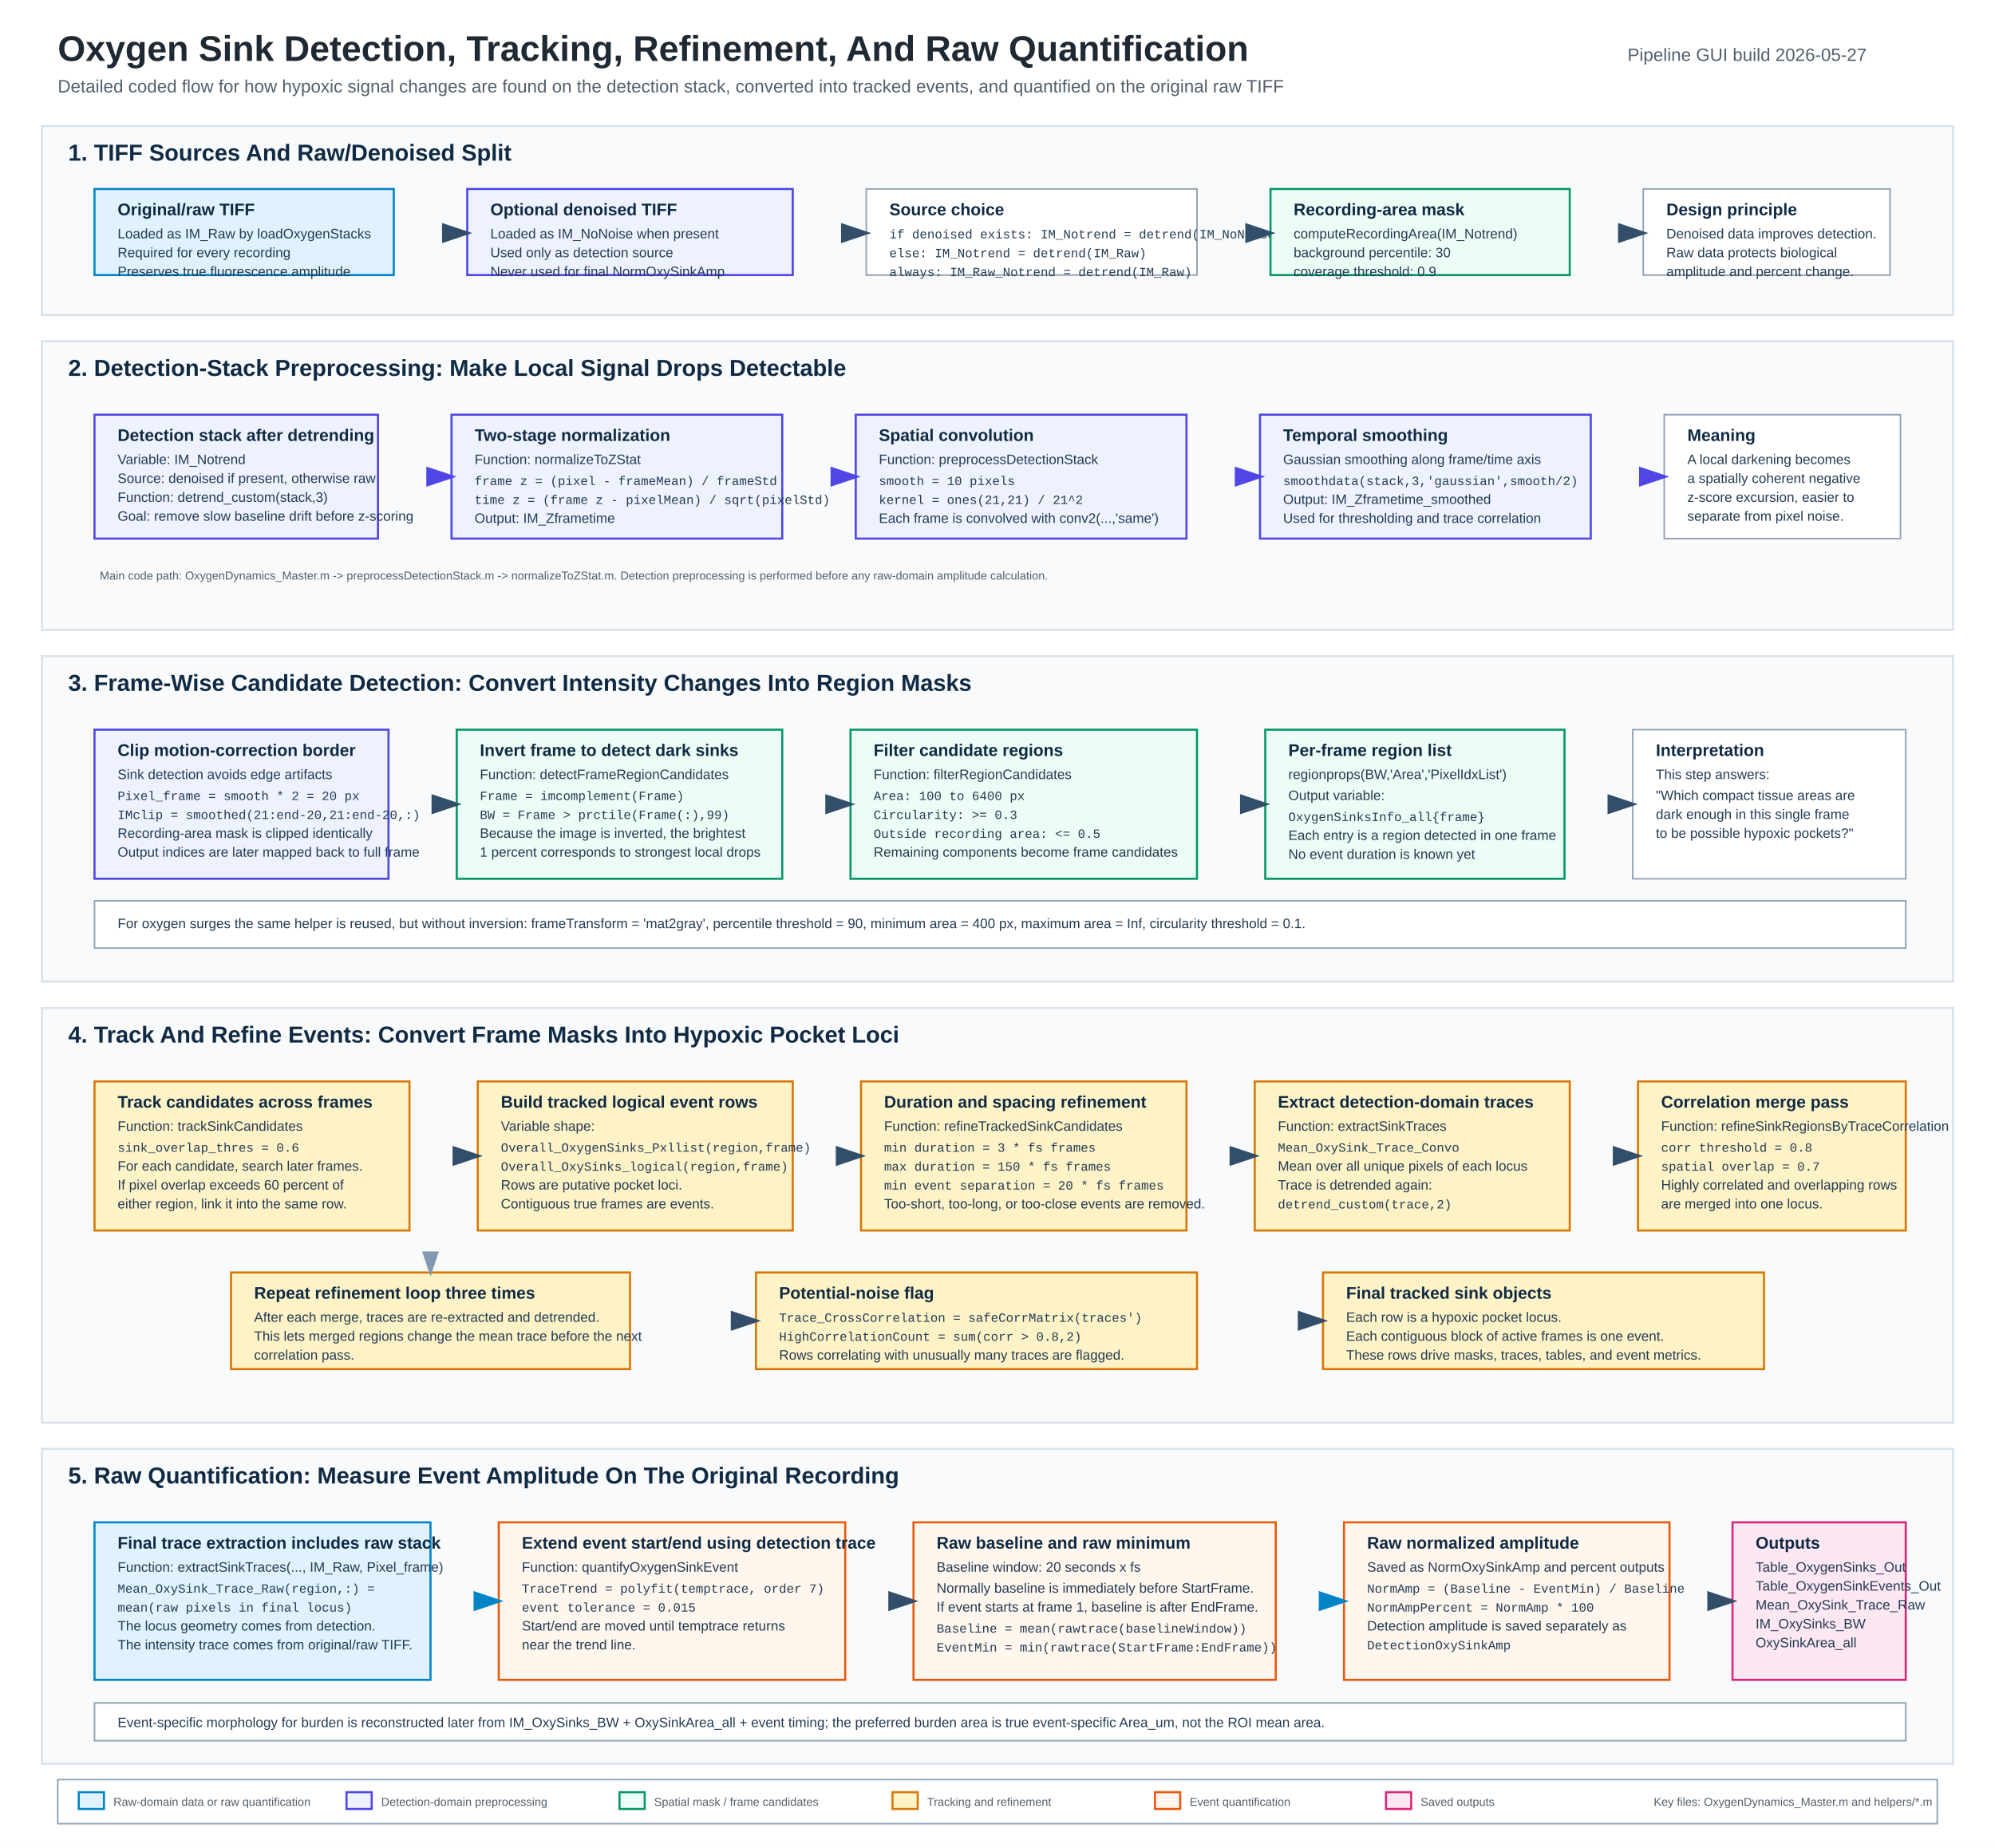
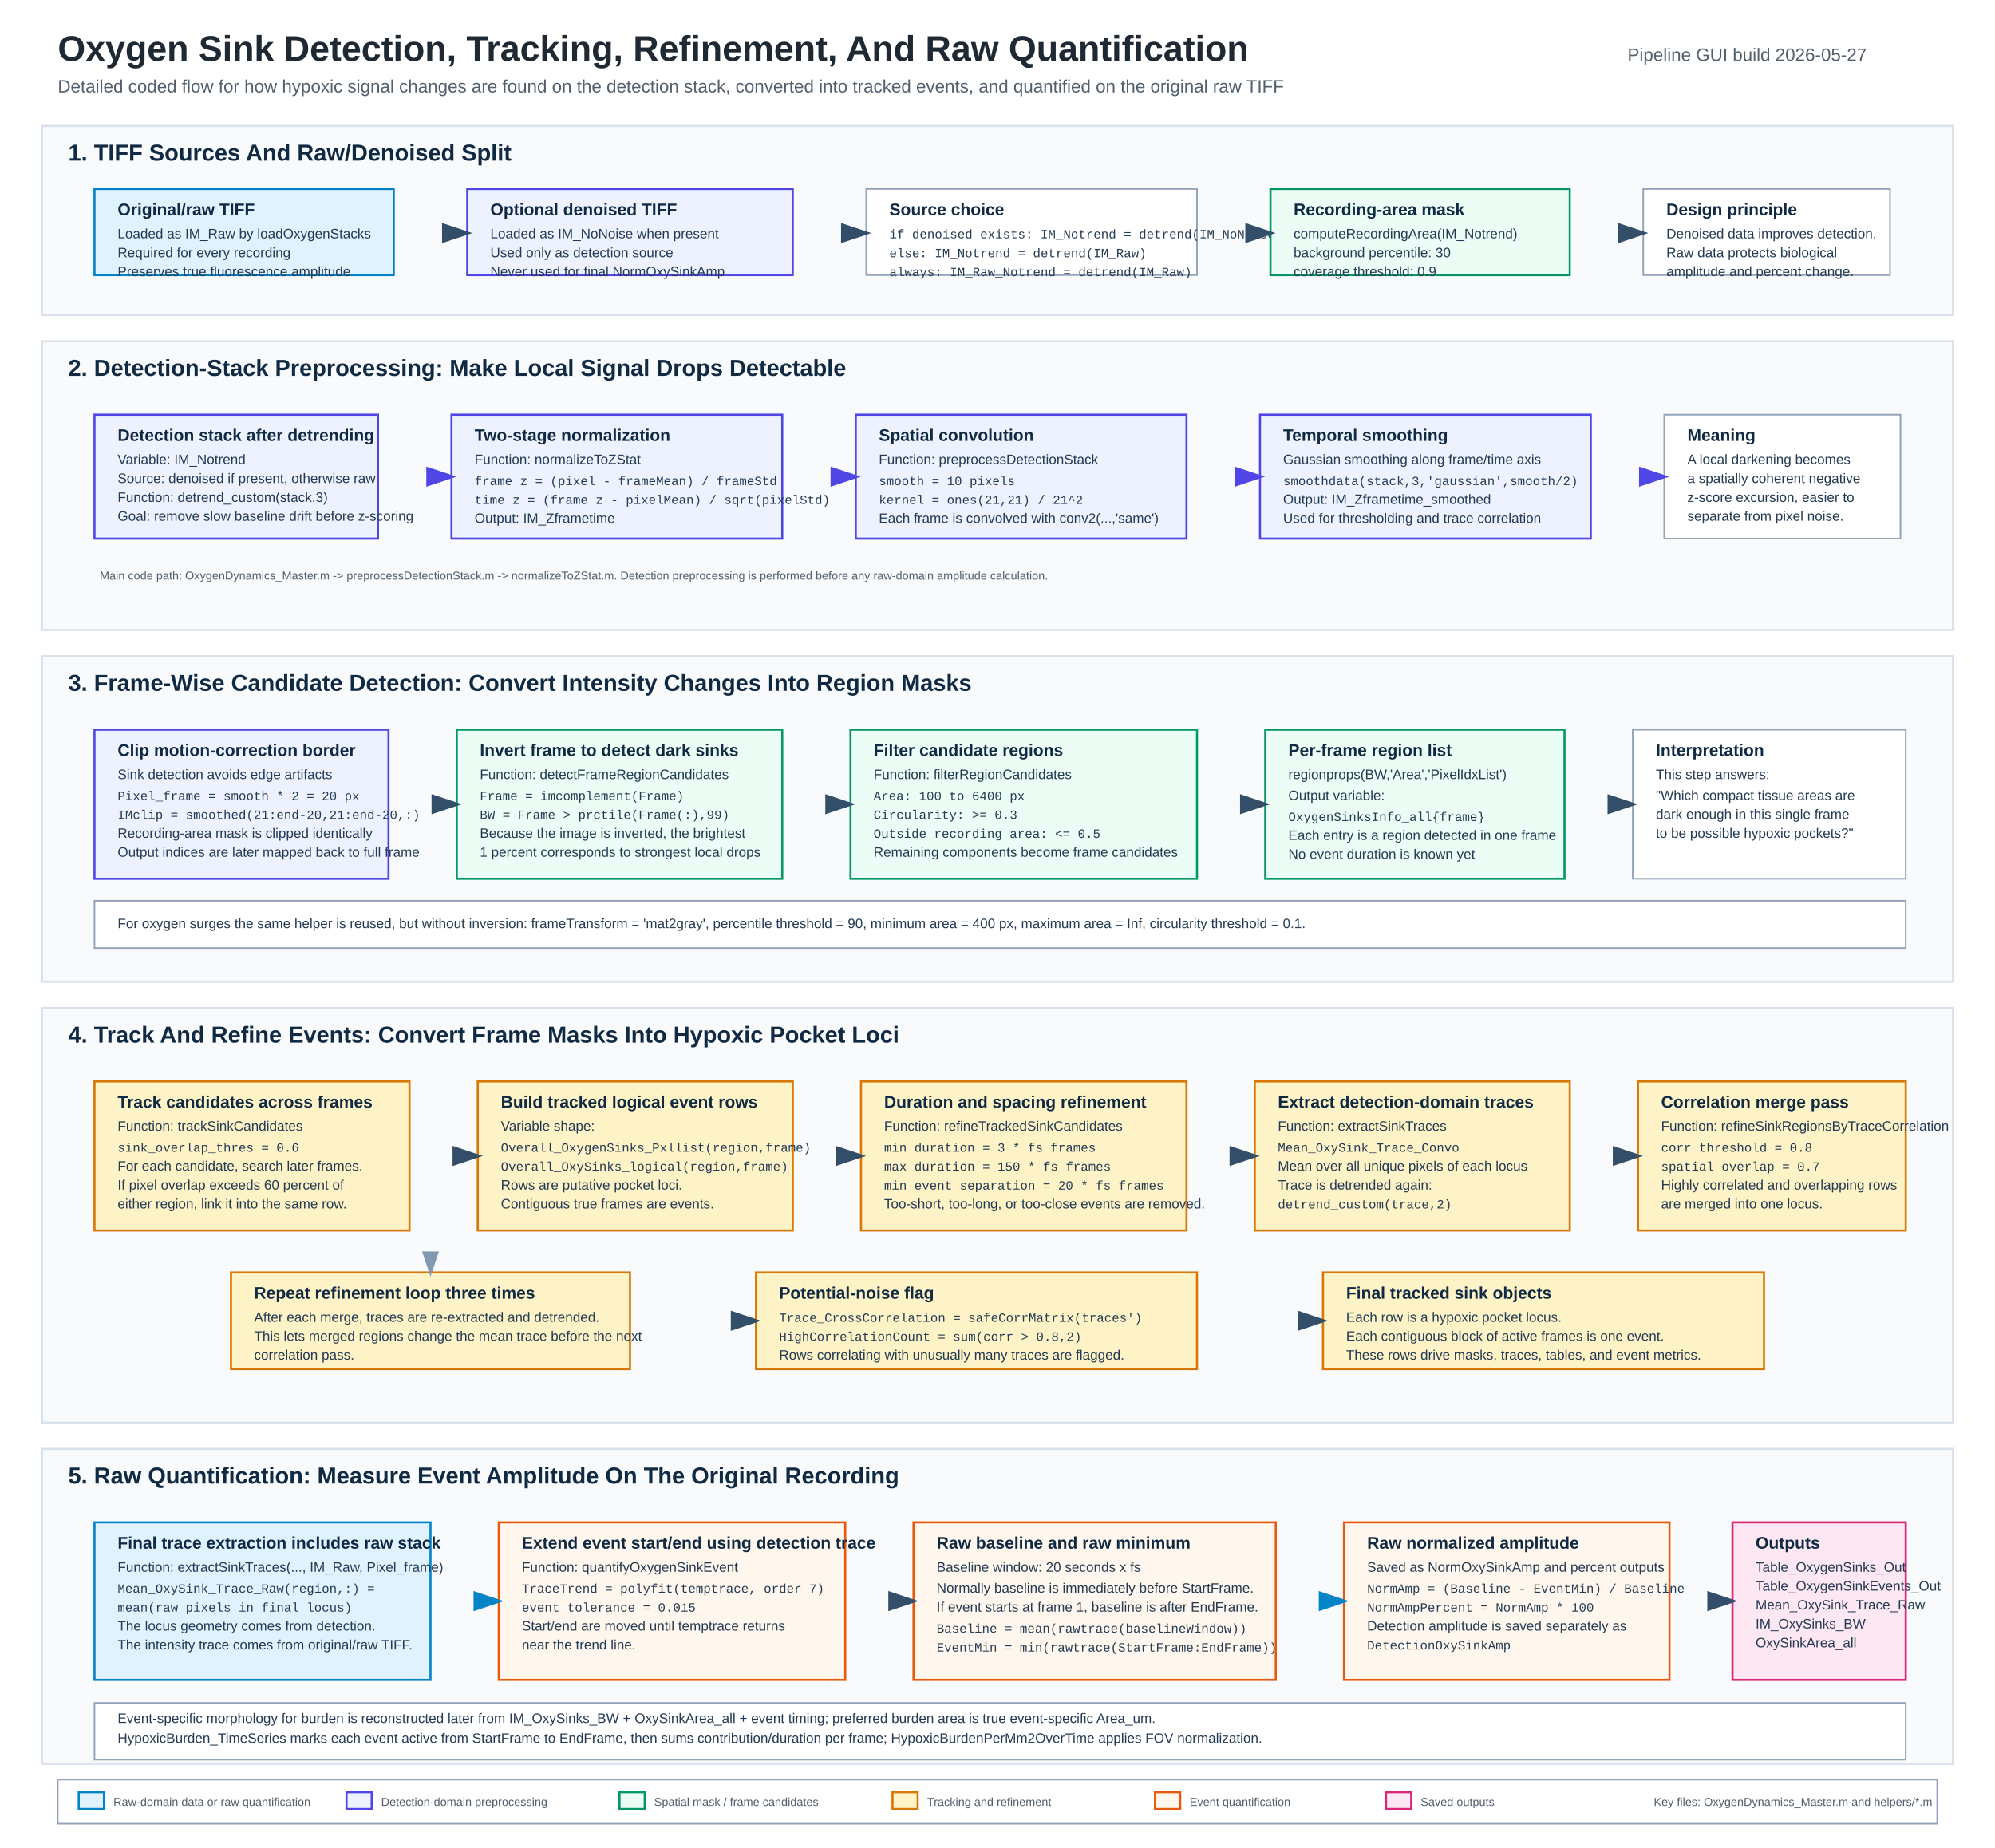
<svg xmlns="http://www.w3.org/2000/svg" id="Layer_1" version="1.1" viewBox="0 0 1900 1760">
  <defs>
    <style>
      .st0 {
        fill: none;
      }

      .st1 {
        font-family: CourierNewPSMT, 'Courier New';
        font-size: 12px;
      }

      .st1, .st2 {
        fill: #243b53;
      }

      .st1, .st2, .st3, .st4, .st5, .st6, .st7 {
        isolation: isolate;
      }

      .st2 {
        font-size: 13px;
      }

      .st2, .st3, .st4 {
        font-family: ArialMT, Arial;
      }

      .st3 {
        font-size: 17px;
      }

      .st3, .st4 {
        fill: #52606d;
      }

      .st8 {
        fill: #f8fafc;
        stroke: #d9e2ec;
      }

      .st8, .st9, .st10, .st11, .st12, .st13, .st14 {
        stroke-width: 2px;
      }

      .st9 {
        fill: #ecfdf5;
        stroke: #059669;
      }

      .st15 {
        stroke: #94a3b8;
        stroke-width: 1.5px;
      }

      .st15, .st16 {
        fill: #fff;
      }

      .st4 {
        font-size: 11px;
      }

      .st5 {
        font-size: 22px;
      }

      .st5, .st6 {
        fill: #102a43;
      }

      .st5, .st6, .st7 {
        font-family: Arial-BoldMT, Arial;
        font-weight: 700;
      }

      .st6 {
        font-size: 16px;
      }

      .st17 {
        fill: #829ab1;
      }

      .st7 {
        fill: #1f2933;
        font-size: 34px;
      }

      .st10 {
        fill: #fce7f3;
        stroke: #db2777;
      }

      .st18 {
        fill: #4f46e5;
      }

      .st11 {
        fill: #fff7ed;
        stroke: #ea580c;
      }

      .st12 {
        fill: #e0f2fe;
        stroke: #0284c7;
      }

      .st13 {
        fill: #fef3c7;
        stroke: #d97706;
      }

      .st14 {
        fill: #eef2ff;
        stroke: #4f46e5;
      }

      .st19 {
        fill: #0284c7;
      }

      .st20 {
        fill: #334e68;
      }
    </style>
  </defs>
  <rect class="st16" width="1900" height="1760" />
  <text class="st7" transform="translate(55 58)">
    <tspan x="0" y="0">Oxygen Sink Detection, Tracking, Refinement, And Raw Quantification</tspan>
  </text>
  <text class="st3" transform="translate(55 88)">
    <tspan x="0" y="0">Detailed coded flow for how hypoxic signal changes are found on the detection stack, converted into tracked events, and quantified on the original raw TIFF</tspan>
  </text>
  <text class="st3" transform="translate(1550 58)">
    <tspan x="0" y="0">Pipeline GUI build 2026-05-27</tspan>
  </text>
  <rect class="st8" x="40" y="120" width="1820" height="180" />
  <rect class="st8" x="40" y="325" width="1820" height="275" />
  <rect class="st8" x="40" y="625" width="1820" height="310" />
  <rect class="st8" x="40" y="960" width="1820" height="395" />
  <rect class="st8" x="40" y="1380" width="1820" height="300" />
  <text class="st5" transform="translate(65 153)">
    <tspan x="0" y="0">1. TIFF Sources And Raw/Denoised Split</tspan>
  </text>
  <text class="st5" transform="translate(65 358)">
    <tspan x="0" y="0">2. Detection-Stack Preprocessing: Make Local Signal Drops Detectable</tspan>
  </text>
  <text class="st5" transform="translate(65 658)">
    <tspan x="0" y="0">3. Frame-Wise Candidate Detection: Convert Intensity Changes Into Region Masks</tspan>
  </text>
  <text class="st5" transform="translate(65 993)">
    <tspan x="0" y="0">4. Track And Refine Events: Convert Frame Masks Into Hypoxic Pocket Loci</tspan>
  </text>
  <text class="st5" transform="translate(65 1413)">
    <tspan x="0" y="0">5. Raw Quantification: Measure Event Amplitude On The Original Recording</tspan>
  </text>
  <rect class="st12" x="90" y="180" width="285" height="82" />
  <text class="st6" transform="translate(112 205)">
    <tspan x="0" y="0">Original/raw TIFF</tspan>
  </text>
  <text class="st2" transform="translate(112 227)">
    <tspan x="0" y="0">Loaded as IM_Raw by loadOxygenStacks</tspan>
  </text>
  <text class="st2" transform="translate(112 245)">
    <tspan x="0" y="0">Required for every recording</tspan>
  </text>
  <text class="st2" transform="translate(112 263)">
    <tspan x="0" y="0">Preserves true fluorescence amplitude</tspan>
  </text>
  <rect class="st14" x="445" y="180" width="310" height="82" />
  <text class="st6" transform="translate(467 205)">
    <tspan x="0" y="0">Optional denoised TIFF</tspan>
  </text>
  <text class="st2" transform="translate(467 227)">
    <tspan x="0" y="0">Loaded as IM_NoNoise when present</tspan>
  </text>
  <text class="st2" transform="translate(467 245)">
    <tspan x="0" y="0">Used only as detection source</tspan>
  </text>
  <text class="st2" transform="translate(467 263)">
    <tspan x="0" y="0">Never used for final NormOxySinkAmp</tspan>
  </text>
  <rect class="st15" x="825" y="180" width="315" height="82" />
  <text class="st6" transform="translate(847 205)">
    <tspan x="0" y="0">Source choice</tspan>
  </text>
  <text class="st1" transform="translate(847 227)">
    <tspan x="0" y="0">if denoised exists: IM_Notrend = detrend(IM_NoNoise)</tspan>
  </text>
  <text class="st1" transform="translate(847 245)">
    <tspan x="0" y="0">else: IM_Notrend = detrend(IM_Raw)</tspan>
  </text>
  <text class="st1" transform="translate(847 263)">
    <tspan x="0" y="0">always: IM_Raw_Notrend = detrend(IM_Raw)</tspan>
  </text>
  <rect class="st9" x="1210" y="180" width="285" height="82" />
  <text class="st6" transform="translate(1232 205)">
    <tspan x="0" y="0">Recording-area mask</tspan>
  </text>
  <text class="st2" transform="translate(1232 227)">
    <tspan x="0" y="0">computeRecordingArea(IM_Notrend)</tspan>
  </text>
  <text class="st2" transform="translate(1232 245)">
    <tspan x="0" y="0">background percentile: 30</tspan>
  </text>
  <text class="st2" transform="translate(1232 263)">
    <tspan x="0" y="0">coverage threshold: 0.9</tspan>
  </text>
  <rect class="st15" x="1565" y="180" width="235" height="82" />
  <text class="st6" transform="translate(1587 205)">
    <tspan x="0" y="0">Design principle</tspan>
  </text>
  <text class="st2" transform="translate(1587 227)">
    <tspan x="0" y="0">Denoised data improves detection.</tspan>
  </text>
  <text class="st2" transform="translate(1587 245)">
    <tspan x="0" y="0">Raw data protects biological</tspan>
  </text>
  <text class="st2" transform="translate(1587 263)">
    <tspan x="0" y="0">amplitude and percent change.</tspan>
  </text>
  <path class="st0" d="" />
  <path class="st20" d="M421,212.4l28.8,9.6-28.8,9.6v-19.2Z" />
  <path class="st20" d="M445,222" />
  <path class="st0" d="" />
  <path class="st20" d="M801,212.4l28.8,9.6-28.8,9.6v-19.2Z" />
  <path class="st20" d="M825,222" />
  <path class="st0" d="" />
  <path class="st20" d="M1186,212.4l28.8,9.6-28.8,9.6v-19.2Z" />
  <path class="st20" d="M1210,222" />
  <path class="st0" d="" />
  <path class="st20" d="M1541,212.4l28.8,9.6-28.8,9.6v-19.2Z" />
  <path class="st20" d="M1565,222" />
  <rect class="st14" x="90" y="395" width="270" height="118" />
  <text class="st6" transform="translate(112 420)">
    <tspan x="0" y="0">Detection stack after detrending</tspan>
  </text>
  <text class="st2" transform="translate(112 442)">
    <tspan x="0" y="0">Variable: IM_Notrend</tspan>
  </text>
  <text class="st2" transform="translate(112 460)">
    <tspan x="0" y="0">Source: denoised if present, otherwise raw</tspan>
  </text>
  <text class="st2" transform="translate(112 478)">
    <tspan x="0" y="0">Function: detrend_custom(stack,3)</tspan>
  </text>
  <text class="st2" transform="translate(112 496)">
    <tspan x="0" y="0">Goal: remove slow baseline drift before z-scoring</tspan>
  </text>
  <rect class="st14" x="430" y="395" width="315" height="118" />
  <text class="st6" transform="translate(452 420)">
    <tspan x="0" y="0">Two-stage normalization</tspan>
  </text>
  <text class="st2" transform="translate(452 442)">
    <tspan x="0" y="0">Function: normalizeToZStat</tspan>
  </text>
  <text class="st1" transform="translate(452 462)">
    <tspan x="0" y="0">frame z = (pixel - frameMean) / frameStd</tspan>
  </text>
  <text class="st1" transform="translate(452 480)">
    <tspan x="0" y="0">time z = (frame z - pixelMean) / sqrt(pixelStd)</tspan>
  </text>
  <text class="st2" transform="translate(452 498)">
    <tspan x="0" y="0">Output: IM_Zframetime</tspan>
  </text>
  <rect class="st14" x="815" y="395" width="315" height="118" />
  <text class="st6" transform="translate(837 420)">
    <tspan x="0" y="0">Spatial convolution</tspan>
  </text>
  <text class="st2" transform="translate(837 442)">
    <tspan x="0" y="0">Function: preprocessDetectionStack</tspan>
  </text>
  <text class="st1" transform="translate(837 462)">
    <tspan x="0" y="0">smooth = 10 pixels</tspan>
  </text>
  <text class="st1" transform="translate(837 480)">
    <tspan x="0" y="0">kernel = ones(21,21) / 21^2</tspan>
  </text>
  <text class="st2" transform="translate(837 498)">
    <tspan x="0" y="0">Each frame is convolved with conv2(...,'same')</tspan>
  </text>
  <rect class="st14" x="1200" y="395" width="315" height="118" />
  <text class="st6" transform="translate(1222 420)">
    <tspan x="0" y="0">Temporal smoothing</tspan>
  </text>
  <text class="st2" transform="translate(1222 442)">
    <tspan x="0" y="0">Gaussian smoothing along frame/time axis</tspan>
  </text>
  <text class="st1" transform="translate(1222 462)">
    <tspan x="0" y="0">smoothdata(stack,3,'gaussian',smooth/2)</tspan>
  </text>
  <text class="st2" transform="translate(1222 480)">
    <tspan x="0" y="0">Output: IM_Zframetime_smoothed</tspan>
  </text>
  <text class="st2" transform="translate(1222 498)">
    <tspan x="0" y="0">Used for thresholding and trace correlation</tspan>
  </text>
  <rect class="st15" x="1585" y="395" width="225" height="118" />
  <text class="st6" transform="translate(1607 420)">
    <tspan x="0" y="0">Meaning</tspan>
  </text>
  <text class="st2" transform="translate(1607 442)">
    <tspan x="0" y="0">A local darkening becomes</tspan>
  </text>
  <text class="st2" transform="translate(1607 460)">
    <tspan x="0" y="0">a spatially coherent negative</tspan>
  </text>
  <text class="st2" transform="translate(1607 478)">
    <tspan x="0" y="0">z-score excursion, easier to</tspan>
  </text>
  <text class="st2" transform="translate(1607 496)">
    <tspan x="0" y="0">separate from pixel noise.</tspan>
  </text>
  <path class="st0" d="" />
  <path class="st18" d="M406,444.4l28.8,9.6-28.8,9.6v-19.2Z" />
  <path class="st18" d="M430,454" />
  <path class="st0" d="" />
  <path class="st18" d="M791,444.4l28.8,9.6-28.8,9.6v-19.2Z" />
  <path class="st18" d="M815,454" />
  <path class="st0" d="" />
  <path class="st18" d="M1176,444.4l28.8,9.6-28.8,9.6v-19.2Z" />
  <path class="st18" d="M1200,454" />
  <path class="st0" d="" />
  <path class="st18" d="M1561,444.4l28.8,9.6-28.8,9.6v-19.2Z" />
  <path class="st18" d="M1585,454" />
  <text class="st4" transform="translate(95 552)">
    <tspan x="0" y="0">Main code path: OxygenDynamics_Master.m -&gt; preprocessDetectionStack.m -&gt; normalizeToZStat.m. Detection preprocessing is performed before any raw-domain amplitude calculation.</tspan>
  </text>
  <rect class="st14" x="90" y="695" width="280" height="142" />
  <text class="st6" transform="translate(112 720)">
    <tspan x="0" y="0">Clip motion-correction border</tspan>
  </text>
  <text class="st2" transform="translate(112 742)">
    <tspan x="0" y="0">Sink detection avoids edge artifacts</tspan>
  </text>
  <text class="st1" transform="translate(112 762)">
    <tspan x="0" y="0">Pixel_frame = smooth * 2 = 20 px</tspan>
  </text>
  <text class="st1" transform="translate(112 780)">
    <tspan x="0" y="0">IMclip = smoothed(21:end-20,21:end-20,:)</tspan>
  </text>
  <text class="st2" transform="translate(112 798)">
    <tspan x="0" y="0">Recording-area mask is clipped identically</tspan>
  </text>
  <text class="st2" transform="translate(112 816)">
    <tspan x="0" y="0">Output indices are later mapped back to full frame</tspan>
  </text>
  <rect class="st9" x="435" y="695" width="310" height="142" />
  <text class="st6" transform="translate(457 720)">
    <tspan x="0" y="0">Invert frame to detect dark sinks</tspan>
  </text>
  <text class="st2" transform="translate(457 742)">
    <tspan x="0" y="0">Function: detectFrameRegionCandidates</tspan>
  </text>
  <text class="st1" transform="translate(457 762)">
    <tspan x="0" y="0">Frame = imcomplement(Frame)</tspan>
  </text>
  <text class="st1" transform="translate(457 780)">
    <tspan x="0" y="0">BW = Frame &gt; prctile(Frame(:),99)</tspan>
  </text>
  <text class="st2" transform="translate(457 798)">
    <tspan x="0" y="0">Because the image is inverted, the brightest</tspan>
  </text>
  <text class="st2" transform="translate(457 816)">
    <tspan x="0" y="0">1 percent corresponds to strongest local drops</tspan>
  </text>
  <rect class="st9" x="810" y="695" width="330" height="142" />
  <text class="st6" transform="translate(832 720)">
    <tspan x="0" y="0">Filter candidate regions</tspan>
  </text>
  <text class="st2" transform="translate(832 742)">
    <tspan x="0" y="0">Function: filterRegionCandidates</tspan>
  </text>
  <text class="st1" transform="translate(832 762)">
    <tspan x="0" y="0">Area: 100 to 6400 px</tspan>
  </text>
  <text class="st1" transform="translate(832 780)">
    <tspan x="0" y="0">Circularity: &gt;= 0.3</tspan>
  </text>
  <text class="st1" transform="translate(832 798)">
    <tspan x="0" y="0">Outside recording area: &lt;= 0.5</tspan>
  </text>
  <text class="st2" transform="translate(832 816)">
    <tspan x="0" y="0">Remaining components become frame candidates</tspan>
  </text>
  <rect class="st9" x="1205" y="695" width="285" height="142" />
  <text class="st6" transform="translate(1227 720)">
    <tspan x="0" y="0">Per-frame region list</tspan>
  </text>
  <text class="st2" transform="translate(1227 742)">
    <tspan x="0" y="0">regionprops(BW,'Area','PixelIdxList')</tspan>
  </text>
  <text class="st2" transform="translate(1227 762)">
    <tspan x="0" y="0">Output variable:</tspan>
  </text>
  <text class="st1" transform="translate(1227 782)">
    <tspan x="0" y="0">OxygenSinksInfo_all{frame}</tspan>
  </text>
  <text class="st2" transform="translate(1227 800)">
    <tspan x="0" y="0">Each entry is a region detected in one frame</tspan>
  </text>
  <text class="st2" transform="translate(1227 818)">
    <tspan x="0" y="0">No event duration is known yet</tspan>
  </text>
  <rect class="st15" x="1555" y="695" width="260" height="142" />
  <text class="st6" transform="translate(1577 720)">
    <tspan x="0" y="0">Interpretation</tspan>
  </text>
  <text class="st2" transform="translate(1577 742)">
    <tspan x="0" y="0">This step answers:</tspan>
  </text>
  <text class="st2" transform="translate(1577 762)">
    <tspan x="0" y="0">"Which compact tissue areas are</tspan>
  </text>
  <text class="st2" transform="translate(1577 780)">
    <tspan x="0" y="0">dark enough in this single frame</tspan>
  </text>
  <text class="st2" transform="translate(1577 798)">
    <tspan x="0" y="0">to be possible hypoxic pockets?"</tspan>
  </text>
  <path class="st0" d="" />
  <path class="st20" d="M411,756.4l28.8,9.6-28.8,9.6v-19.2Z" />
  <path class="st20" d="M435,766" />
  <path class="st0" d="" />
  <path class="st20" d="M786,756.4l28.8,9.6-28.8,9.6v-19.2Z" />
  <path class="st20" d="M810,766" />
  <path class="st0" d="" />
  <path class="st20" d="M1181,756.4l28.8,9.6-28.8,9.6v-19.2Z" />
  <path class="st20" d="M1205,766" />
  <path class="st0" d="" />
  <path class="st20" d="M1531,756.4l28.8,9.6-28.8,9.6v-19.2Z" />
  <path class="st20" d="M1555,766" />
  <rect class="st15" x="90" y="858" width="1725" height="45" />
  <text class="st2" transform="translate(112 884)">
    <tspan x="0" y="0">For oxygen surges the same helper is reused, but without inversion: frameTransform = 'mat2gray', percentile threshold = 90, minimum area = 400 px, maximum area = Inf, circularity threshold = 0.1.</tspan>
  </text>
  <rect class="st13" x="90" y="1030" width="300" height="142" />
  <text class="st6" transform="translate(112 1055)">
    <tspan x="0" y="0">Track candidates across frames</tspan>
  </text>
  <text class="st2" transform="translate(112 1077)">
    <tspan x="0" y="0">Function: trackSinkCandidates</tspan>
  </text>
  <text class="st1" transform="translate(112 1097)">
    <tspan x="0" y="0">sink_overlap_thres = 0.6</tspan>
  </text>
  <text class="st2" transform="translate(112 1115)">
    <tspan x="0" y="0">For each candidate, search later frames.</tspan>
  </text>
  <text class="st2" transform="translate(112 1133)">
    <tspan x="0" y="0">If pixel overlap exceeds 60 percent of</tspan>
  </text>
  <text class="st2" transform="translate(112 1151)">
    <tspan x="0" y="0">either region, link it into the same row.</tspan>
  </text>
  <rect class="st13" x="455" y="1030" width="300" height="142" />
  <text class="st6" transform="translate(477 1055)">
    <tspan x="0" y="0">Build tracked logical event rows</tspan>
  </text>
  <text class="st2" transform="translate(477 1077)">
    <tspan x="0" y="0">Variable shape:</tspan>
  </text>
  <text class="st1" transform="translate(477 1097)">
    <tspan x="0" y="0">Overall_OxygenSinks_Pxllist(region,frame)</tspan>
  </text>
  <text class="st1" transform="translate(477 1115)">
    <tspan x="0" y="0">Overall_OxySinks_logical(region,frame)</tspan>
  </text>
  <text class="st2" transform="translate(477 1133)">
    <tspan x="0" y="0">Rows are putative pocket loci.</tspan>
  </text>
  <text class="st2" transform="translate(477 1151)">
    <tspan x="0" y="0">Contiguous true frames are events.</tspan>
  </text>
  <rect class="st13" x="820" y="1030" width="310" height="142" />
  <text class="st6" transform="translate(842 1055)">
    <tspan x="0" y="0">Duration and spacing refinement</tspan>
  </text>
  <text class="st2" transform="translate(842 1077)">
    <tspan x="0" y="0">Function: refineTrackedSinkCandidates</tspan>
  </text>
  <text class="st1" transform="translate(842 1097)">
    <tspan x="0" y="0">min duration = 3 * fs frames</tspan>
  </text>
  <text class="st1" transform="translate(842 1115)">
    <tspan x="0" y="0">max duration = 150 * fs frames</tspan>
  </text>
  <text class="st1" transform="translate(842 1133)">
    <tspan x="0" y="0">min event separation = 20 * fs frames</tspan>
  </text>
  <text class="st2" transform="translate(842 1151)">
    <tspan x="0" y="0">Too-short, too-long, or too-close events are removed.</tspan>
  </text>
  <rect class="st13" x="1195" y="1030" width="300" height="142" />
  <text class="st6" transform="translate(1217 1055)">
    <tspan x="0" y="0">Extract detection-domain traces</tspan>
  </text>
  <text class="st2" transform="translate(1217 1077)">
    <tspan x="0" y="0">Function: extractSinkTraces</tspan>
  </text>
  <text class="st1" transform="translate(1217 1097)">
    <tspan x="0" y="0">Mean_OxySink_Trace_Convo</tspan>
  </text>
  <text class="st2" transform="translate(1217 1115)">
    <tspan x="0" y="0">Mean over all unique pixels of each locus</tspan>
  </text>
  <text class="st2" transform="translate(1217 1133)">
    <tspan x="0" y="0">Trace is detrended again:</tspan>
  </text>
  <text class="st1" transform="translate(1217 1151)">
    <tspan x="0" y="0">detrend_custom(trace,2)</tspan>
  </text>
  <rect class="st13" x="1560" y="1030" width="255" height="142" />
  <text class="st6" transform="translate(1582 1055)">
    <tspan x="0" y="0">Correlation merge pass</tspan>
  </text>
  <text class="st2" transform="translate(1582 1077)">
    <tspan x="0" y="0">Function: refineSinkRegionsByTraceCorrelation</tspan>
  </text>
  <text class="st1" transform="translate(1582 1097)">
    <tspan x="0" y="0">corr threshold = 0.8</tspan>
  </text>
  <text class="st1" transform="translate(1582 1115)">
    <tspan x="0" y="0">spatial overlap = 0.7</tspan>
  </text>
  <text class="st2" transform="translate(1582 1133)">
    <tspan x="0" y="0">Highly correlated and overlapping rows</tspan>
  </text>
  <text class="st2" transform="translate(1582 1151)">
    <tspan x="0" y="0">are merged into one locus.</tspan>
  </text>
  <path class="st0" d="" />
  <path class="st20" d="M431,1091.4l28.8,9.6-28.8,9.6v-19.2Z" />
  <path class="st20" d="M455,1101" />
  <path class="st0" d="" />
  <path class="st20" d="M796,1091.4l28.8,9.6-28.8,9.6v-19.2Z" />
  <path class="st20" d="M820,1101" />
  <path class="st0" d="" />
  <path class="st20" d="M1171,1091.4l28.8,9.6-28.8,9.6v-19.2Z" />
  <path class="st20" d="M1195,1101" />
  <path class="st0" d="" />
  <path class="st20" d="M1536,1091.4l28.8,9.6-28.8,9.6v-19.2Z" />
  <path class="st20" d="M1560,1101" />
  <rect class="st13" x="220" y="1212" width="380" height="92" />
  <text class="st6" transform="translate(242 1237)">
    <tspan x="0" y="0">Repeat refinement loop three times</tspan>
  </text>
  <text class="st2" transform="translate(242 1259)">
    <tspan x="0" y="0">After each merge, traces are re-extracted and detrended.</tspan>
  </text>
  <text class="st2" transform="translate(242 1277)">
    <tspan x="0" y="0">This lets merged regions change the mean trace before the next</tspan>
  </text>
  <text class="st2" transform="translate(242 1295)">
    <tspan x="0" y="0">correlation pass.</tspan>
  </text>
  <rect class="st13" x="720" y="1212" width="420" height="92" />
  <text class="st6" transform="translate(742 1237)">
    <tspan x="0" y="0">Potential-noise flag</tspan>
  </text>
  <text class="st1" transform="translate(742 1259)">
    <tspan x="0" y="0">Trace_CrossCorrelation = safeCorrMatrix(traces')</tspan>
  </text>
  <text class="st1" transform="translate(742 1277)">
    <tspan x="0" y="0">HighCorrelationCount = sum(corr &gt; 0.8,2)</tspan>
  </text>
  <text class="st2" transform="translate(742 1295)">
    <tspan x="0" y="0">Rows correlating with unusually many traces are flagged.</tspan>
  </text>
  <rect class="st13" x="1260" y="1212" width="420" height="92" />
  <text class="st6" transform="translate(1282 1237)">
    <tspan x="0" y="0">Final tracked sink objects</tspan>
  </text>
  <text class="st2" transform="translate(1282 1259)">
    <tspan x="0" y="0">Each row is a hypoxic pocket locus.</tspan>
  </text>
  <text class="st2" transform="translate(1282 1277)">
    <tspan x="0" y="0">Each contiguous block of active frames is one event.</tspan>
  </text>
  <text class="st2" transform="translate(1282 1295)">
    <tspan x="0" y="0">These rows drive masks, traces, tables, and event metrics.</tspan>
  </text>
  <path class="st0" d="" />
  <path class="st17" d="M418,1192l-8,24-8-24h16Z" />
  <path class="st17" d="M410-512" />
  <path class="st0" d="" />
  <path class="st20" d="M696,1248.4l28.8,9.6-28.8,9.6v-19.2Z" />
  <path class="st20" d="M720,1258" />
  <path class="st0" d="" />
  <path class="st20" d="M1236,1248.4l28.8,9.6-28.8,9.6v-19.2Z" />
  <path class="st20" d="M1260,1258" />
  <rect class="st12" x="90" y="1450" width="320" height="150" />
  <text class="st6" transform="translate(112 1475)">
    <tspan x="0" y="0">Final trace extraction includes raw stack</tspan>
  </text>
  <text class="st2" transform="translate(112 1497)">
    <tspan x="0" y="0">Function: extractSinkTraces(..., IM_Raw, Pixel_frame)</tspan>
  </text>
  <text class="st1" transform="translate(112 1517)">
    <tspan x="0" y="0">Mean_OxySink_Trace_Raw(region,:) =</tspan>
  </text>
  <text class="st1" transform="translate(112 1535)">
    <tspan x="0" y="0">mean(raw pixels in final locus)</tspan>
  </text>
  <text class="st2" transform="translate(112 1553)">
    <tspan x="0" y="0">The locus geometry comes from detection.</tspan>
  </text>
  <text class="st2" transform="translate(112 1571)">
    <tspan x="0" y="0">The intensity trace comes from original/raw TIFF.</tspan>
  </text>
  <rect class="st11" x="475" y="1450" width="330" height="150" />
  <text class="st6" transform="translate(497 1475)">
    <tspan x="0" y="0">Extend event start/end using detection trace</tspan>
  </text>
  <text class="st2" transform="translate(497 1497)">
    <tspan x="0" y="0">Function: quantifyOxygenSinkEvent</tspan>
  </text>
  <text class="st1" transform="translate(497 1517)">
    <tspan x="0" y="0">TraceTrend = polyfit(temptrace, order 7)</tspan>
  </text>
  <text class="st1" transform="translate(497 1535)">
    <tspan x="0" y="0">event tolerance = 0.015</tspan>
  </text>
  <text class="st2" transform="translate(497 1553)">
    <tspan x="0" y="0">Start/end are moved until temptrace returns</tspan>
  </text>
  <text class="st2" transform="translate(497 1571)">
    <tspan x="0" y="0">near the trend line.</tspan>
  </text>
  <rect class="st11" x="870" y="1450" width="345" height="150" />
  <text class="st6" transform="translate(892 1475)">
    <tspan x="0" y="0">Raw baseline and raw minimum</tspan>
  </text>
  <text class="st2" transform="translate(892 1497)">
    <tspan x="0" y="0">Baseline window: 20 seconds x fs</tspan>
  </text>
  <text class="st2" transform="translate(892 1517)">
    <tspan x="0" y="0">Normally baseline is immediately before StartFrame.</tspan>
  </text>
  <text class="st2" transform="translate(892 1535)">
    <tspan x="0" y="0">If event starts at frame 1, baseline is after EndFrame.</tspan>
  </text>
  <text class="st1" transform="translate(892 1555)">
    <tspan x="0" y="0">Baseline = mean(rawtrace(baselineWindow))</tspan>
  </text>
  <text class="st1" transform="translate(892 1573)">
    <tspan x="0" y="0">EventMin = min(rawtrace(StartFrame:EndFrame))</tspan>
  </text>
  <rect class="st11" x="1280" y="1450" width="310" height="150" />
  <text class="st6" transform="translate(1302 1475)">
    <tspan x="0" y="0">Raw normalized amplitude</tspan>
  </text>
  <text class="st2" transform="translate(1302 1497)">
    <tspan x="0" y="0">Saved as NormOxySinkAmp and percent outputs</tspan>
  </text>
  <text class="st1" transform="translate(1302 1517)">
    <tspan x="0" y="0">NormAmp = (Baseline - EventMin) / Baseline</tspan>
  </text>
  <text class="st1" transform="translate(1302 1535)">
    <tspan x="0" y="0">NormAmpPercent = NormAmp * 100</tspan>
  </text>
  <text class="st2" transform="translate(1302 1553)">
    <tspan x="0" y="0">Detection amplitude is saved separately as</tspan>
  </text>
  <text class="st1" transform="translate(1302 1571)">
    <tspan x="0" y="0">DetectionOxySinkAmp</tspan>
  </text>
  <rect class="st10" x="1650" y="1450" width="165" height="150" />
  <text class="st6" transform="translate(1672 1475)">
    <tspan x="0" y="0">Outputs</tspan>
  </text>
  <text class="st2" transform="translate(1672 1497)">
    <tspan x="0" y="0">Table_OxygenSinks_Out</tspan>
  </text>
  <text class="st2" transform="translate(1672 1515)">
    <tspan x="0" y="0">Table_OxygenSinkEvents_Out</tspan>
  </text>
  <text class="st2" transform="translate(1672 1533)">
    <tspan x="0" y="0">Mean_OxySink_Trace_Raw</tspan>
  </text>
  <text class="st2" transform="translate(1672 1551)">
    <tspan x="0" y="0">IM_OxySinks_BW</tspan>
  </text>
  <text class="st2" transform="translate(1672 1569)">
    <tspan x="0" y="0">OxySinkArea_all</tspan>
  </text>
  <path class="st0" d="" />
  <path class="st19" d="M451,1515.4l28.8,9.6-28.8,9.6v-19.2Z" />
  <path class="st19" d="M475,1525" />
  <path class="st0" d="" />
  <path class="st20" d="M846,1515.4l28.8,9.6-28.8,9.6v-19.2Z" />
  <path class="st20" d="M870,1525" />
  <path class="st0" d="" />
  <path class="st19" d="M1256,1515.4l28.8,9.6-28.8,9.6v-19.2Z" />
  <path class="st19" d="M1280,1525" />
  <path class="st0" d="" />
  <path class="st20" d="M1626,1515.4l28.8,9.6-28.8,9.6v-19.2Z" />
  <path class="st20" d="M1650,1525" />
-   <rect class="st15" x="90" y="1622" width="1725" height="36" />
-   <text class="st2" transform="translate(112 1645)">
-     <tspan x="0" y="0">Event-specific morphology for burden is reconstructed later from IM_OxySinks_BW + OxySinkArea_all + event timing; the preferred burden area is true event-specific Area_um, not the ROI mean area.</tspan>
+   <rect class="st15" x="90" y="1622" width="1725" height="54" />
+   <text class="st2" transform="translate(112 1641)">
+     <tspan x="0" y="0">Event-specific morphology for burden is reconstructed later from IM_OxySinks_BW + OxySinkArea_all + event timing; preferred burden area is true event-specific Area_um.</tspan>
+   </text>
+   <text class="st2" transform="translate(112 1660)">
+     <tspan x="0" y="0">HypoxicBurden_TimeSeries marks each event active from StartFrame to EndFrame, then sums contribution/duration per frame; HypoxicBurdenPerMm2OverTime applies FOV normalization.</tspan>
  </text>
  <rect class="st15" x="55" y="1695" width="1790" height="42" />
  <rect class="st12" x="75" y="1707" width="24" height="16" />
  <text class="st4" transform="translate(108 1720)">
    <tspan x="0" y="0">Raw-domain data or raw quantification</tspan>
  </text>
  <rect class="st14" x="330" y="1707" width="24" height="16" />
  <text class="st4" transform="translate(363 1720)">
    <tspan x="0" y="0">Detection-domain preprocessing</tspan>
  </text>
  <rect class="st9" x="590" y="1707" width="24" height="16" />
  <text class="st4" transform="translate(623 1720)">
    <tspan x="0" y="0">Spatial mask / frame candidates</tspan>
  </text>
  <rect class="st13" x="850" y="1707" width="24" height="16" />
  <text class="st4" transform="translate(883 1720)">
    <tspan x="0" y="0">Tracking and refinement</tspan>
  </text>
  <rect class="st11" x="1100" y="1707" width="24" height="16" />
  <text class="st4" transform="translate(1133 1720)">
    <tspan x="0" y="0">Event quantification</tspan>
  </text>
  <rect class="st10" x="1320" y="1707" width="24" height="16" />
  <text class="st4" transform="translate(1353 1720)">
    <tspan x="0" y="0">Saved outputs</tspan>
  </text>
  <text class="st4" transform="translate(1575 1720)">
    <tspan x="0" y="0">Key files: OxygenDynamics_Master.m and helpers/*.m</tspan>
  </text>
</svg>
